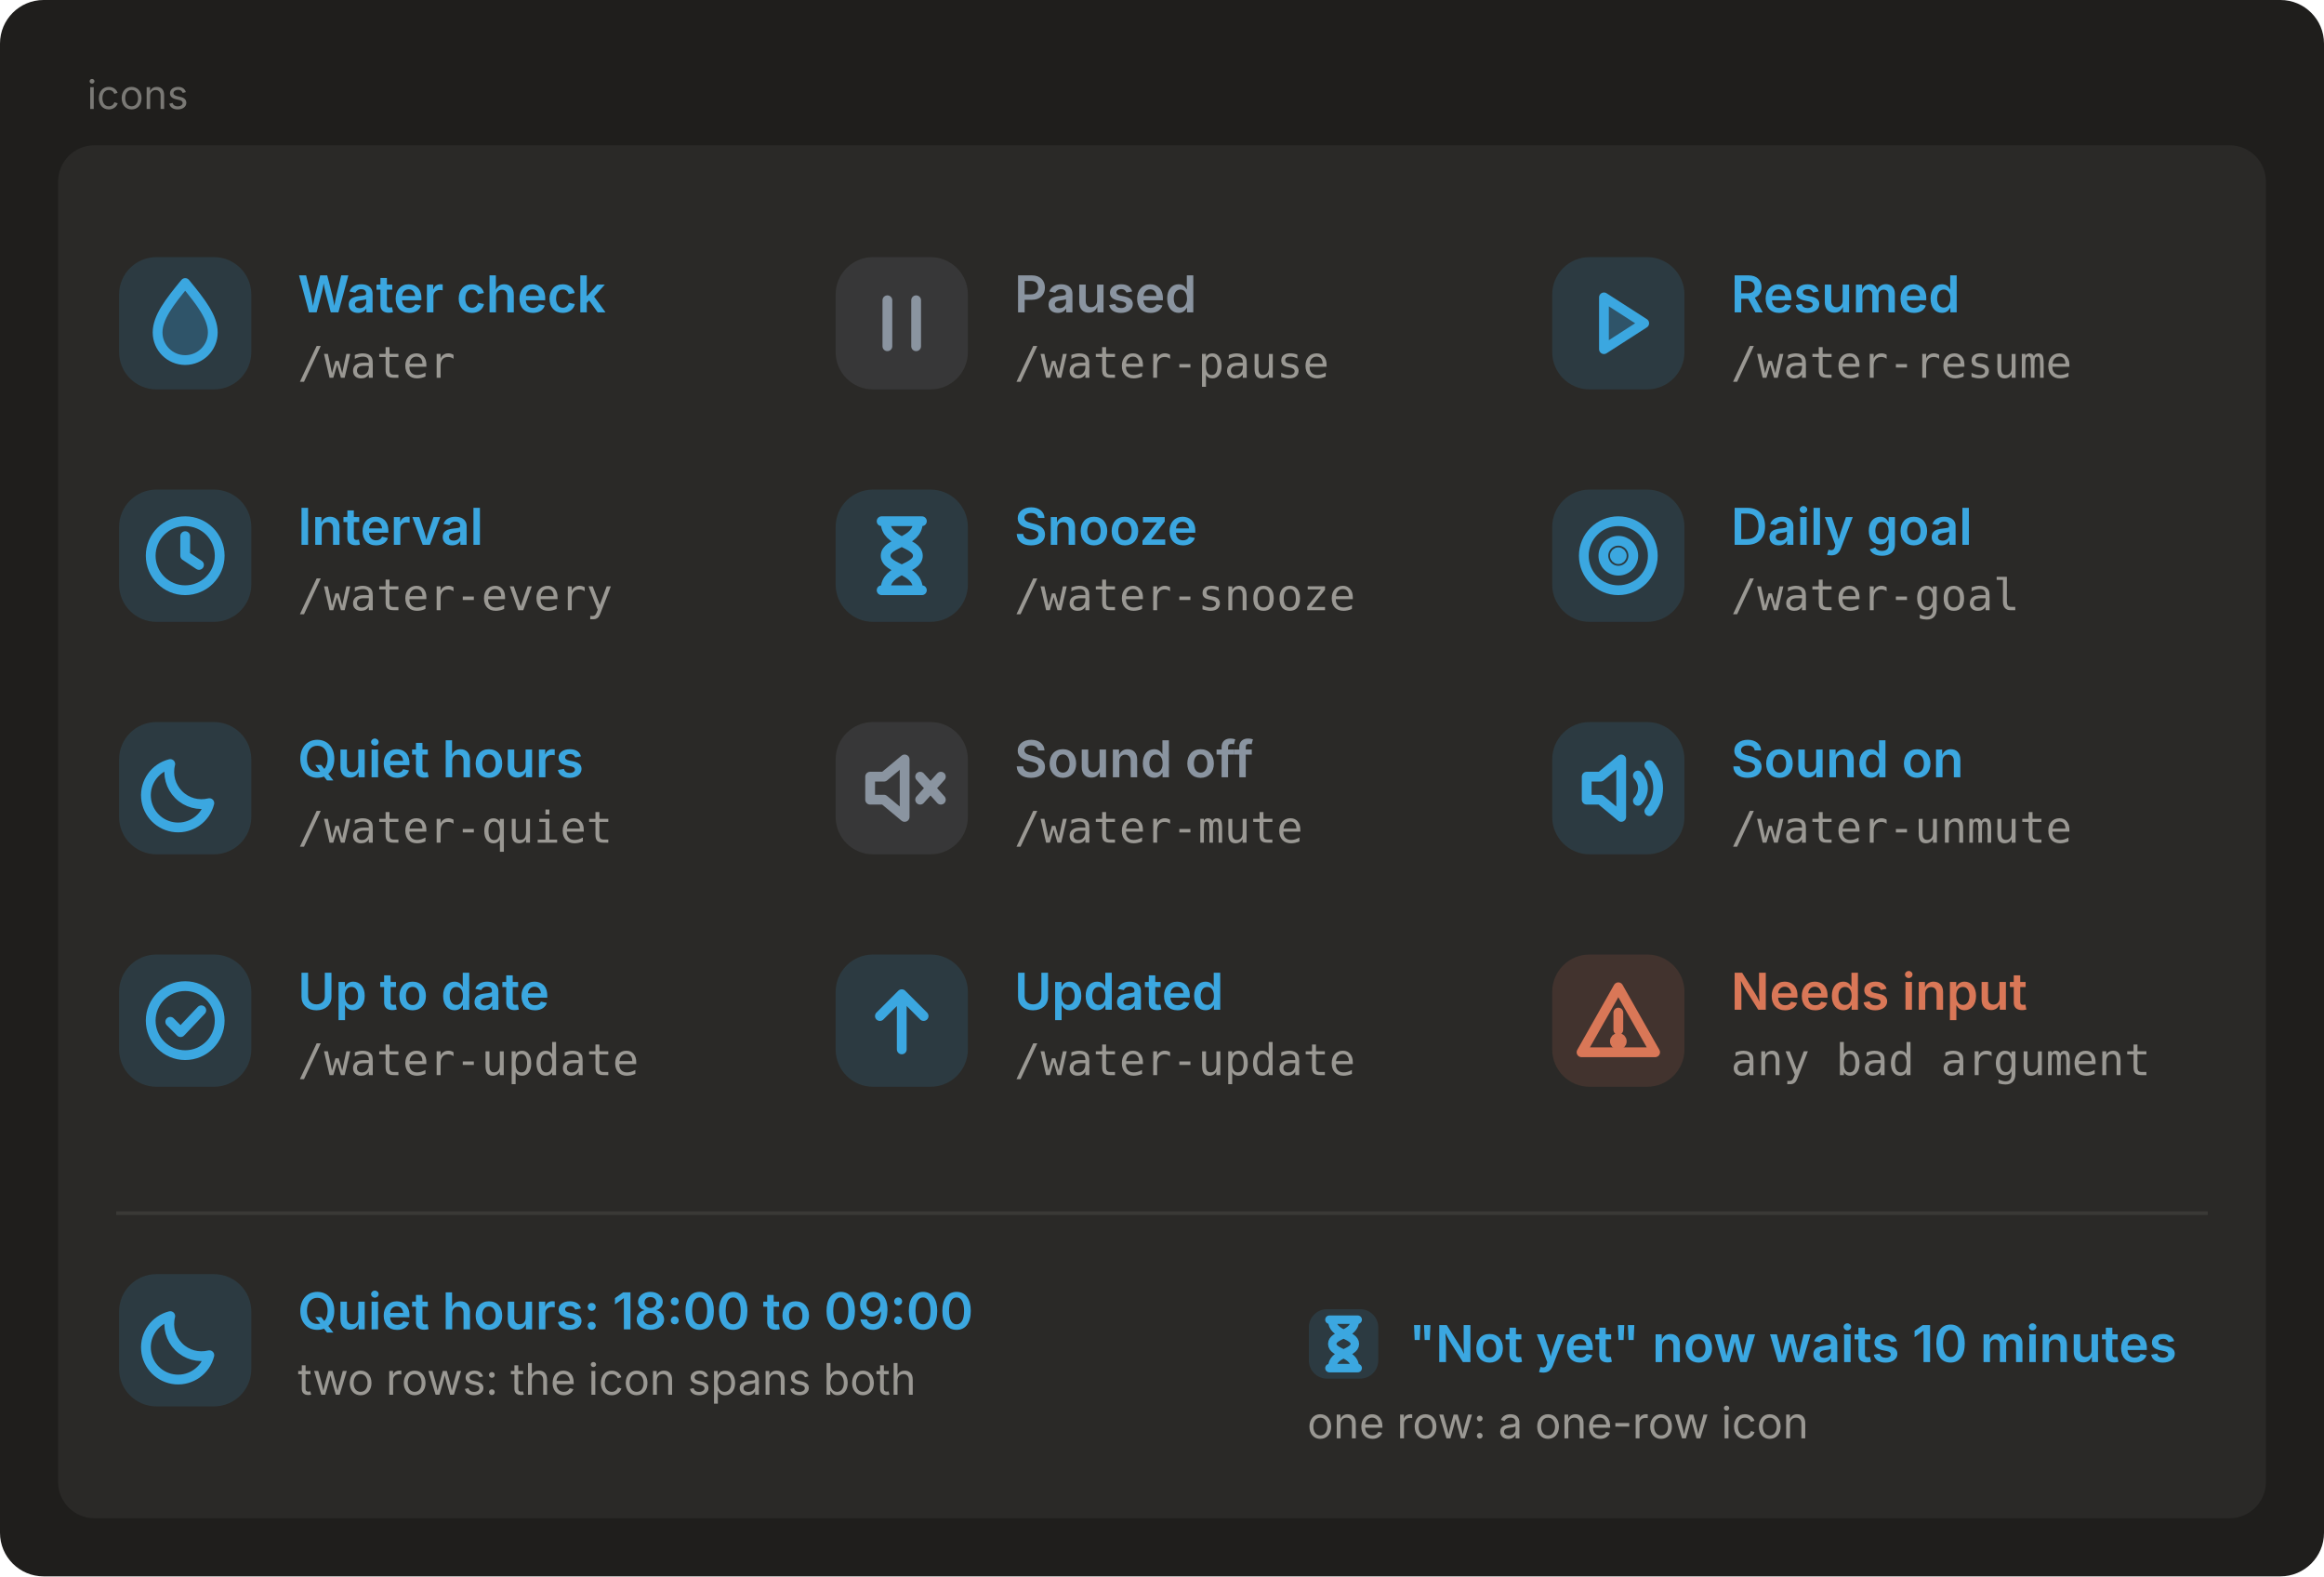
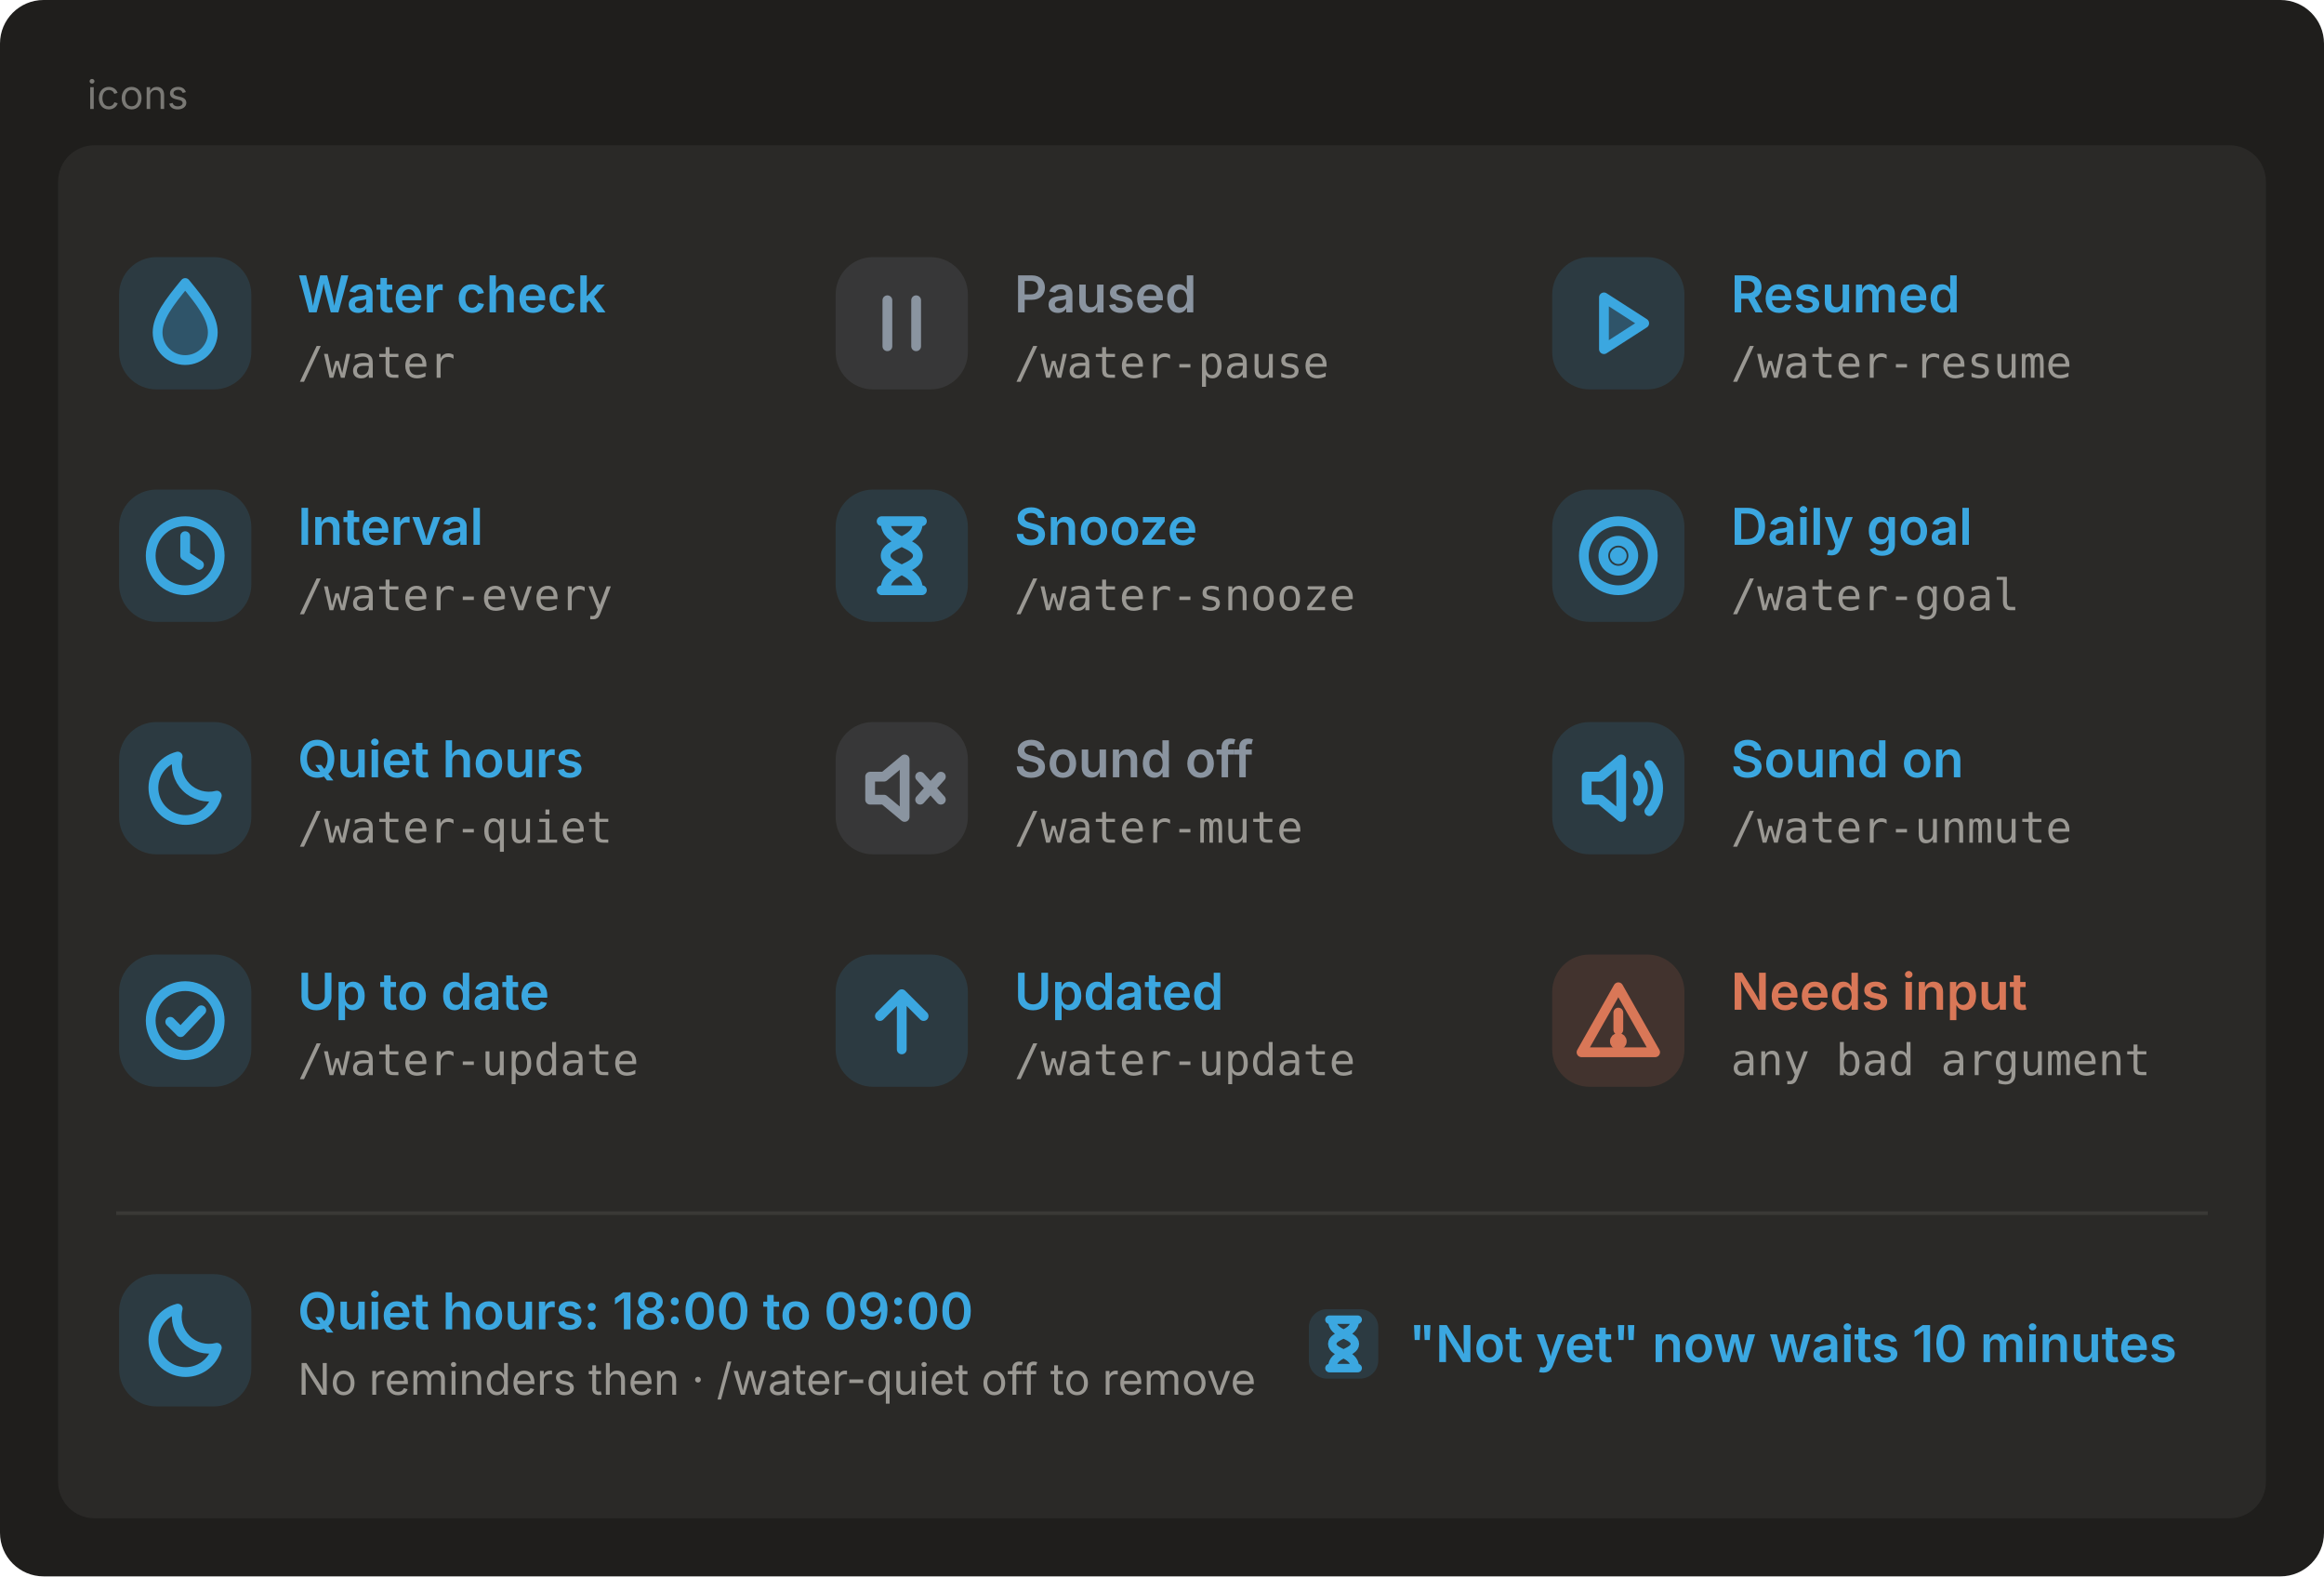
<svg xmlns="http://www.w3.org/2000/svg" width="640" height="434" viewBox="0 0 640 434" font-family="-apple-system, 'Segoe UI', system-ui, sans-serif">
  <rect width="640" height="434" rx="12" fill="#1f1e1c" />
  <text x="24" y="30" font-size="11" fill="#7a7975">icons</text>
  <rect x="16" y="40" width="608" height="378" rx="10" fill="#2a2927" />
  <svg x="32" y="70" width="38" height="38" viewBox="0 0 24 24" style="color:#3BA7E0">
    <rect x="0.5" y="0.5" width="23" height="23" rx="6.5" fill="#3BA7E0" fill-opacity="0.14" />
    <g fill="none" stroke="currentColor" stroke-width="1.7" stroke-linecap="round" stroke-linejoin="round">
      <path d="M12 5c2.8 3.4 4.8 6 4.8 8.6a4.8 4.8 0 0 1-9.6 0C7.2 11 9.2 8.4 12 5z" fill="currentColor" fill-opacity="0.25" />
    </g>
  </svg>
  <text x="82" y="86" font-size="14" font-weight="600" fill="#3BA7E0">Water check</text>
  <text x="82" y="104" font-size="12" fill="#9a9893" font-family="ui-monospace, Consolas, monospace">/water</text>
  <svg x="229.333" y="70" width="38" height="38" viewBox="0 0 24 24" style="color:#8A94A0">
    <rect x="0.5" y="0.5" width="23" height="23" rx="6.5" fill="#8A94A0" fill-opacity="0.14" />
    <g fill="none" stroke="currentColor" stroke-width="1.7" stroke-linecap="round" stroke-linejoin="round">
      <path d="M9.5 8v8M14.5 8v8" />
    </g>
  </svg>
  <text x="279.333" y="86" font-size="14" font-weight="600" fill="#8A94A0">Paused</text>
  <text x="279.333" y="104" font-size="12" fill="#9a9893" font-family="ui-monospace, Consolas, monospace">/water-pause</text>
  <svg x="426.667" y="70" width="38" height="38" viewBox="0 0 24 24" style="color:#3BA7E0">
    <rect x="0.5" y="0.5" width="23" height="23" rx="6.5" fill="#3BA7E0" fill-opacity="0.14" />
    <g fill="none" stroke="currentColor" stroke-width="1.7" stroke-linecap="round" stroke-linejoin="round">
      <path d="M9.5 7.5v9l7-4.5z" fill="currentColor" fill-opacity="0.25" />
    </g>
  </svg>
  <text x="476.667" y="86" font-size="14" font-weight="600" fill="#3BA7E0">Resumed</text>
  <text x="476.667" y="104" font-size="12" fill="#9a9893" font-family="ui-monospace, Consolas, monospace">/water-resume</text>
  <svg x="32" y="134" width="38" height="38" viewBox="0 0 24 24" style="color:#3BA7E0">
    <rect x="0.5" y="0.5" width="23" height="23" rx="6.5" fill="#3BA7E0" fill-opacity="0.14" />
    <g fill="none" stroke="currentColor" stroke-width="1.7" stroke-linecap="round" stroke-linejoin="round">
      <circle cx="12" cy="12" r="6" />
      <path d="M12 8.6V12l2.4 1.6" />
    </g>
  </svg>
  <text x="82" y="150" font-size="14" font-weight="600" fill="#3BA7E0">Interval</text>
  <text x="82" y="168" font-size="12" fill="#9a9893" font-family="ui-monospace, Consolas, monospace">/water-every</text>
  <svg x="229.333" y="134" width="38" height="38" viewBox="0 0 24 24" style="color:#3BA7E0">
    <rect x="0.5" y="0.5" width="23" height="23" rx="6.5" fill="#3BA7E0" fill-opacity="0.14" />
    <g fill="none" stroke="currentColor" stroke-width="1.7" stroke-linecap="round" stroke-linejoin="round">
      <path d="M8.5 6h7M8.5 18h7M9.2 6.2c0 3.6 5.6 3.4 5.6 5.8s-5.6 2.2-5.6 5.8M14.8 6.2c0 3.6-5.6 3.4-5.6 5.8s5.6 2.2 5.6 5.8" />
    </g>
  </svg>
  <text x="279.333" y="150" font-size="14" font-weight="600" fill="#3BA7E0">Snooze</text>
  <text x="279.333" y="168" font-size="12" fill="#9a9893" font-family="ui-monospace, Consolas, monospace">/water-snooze</text>
  <svg x="426.667" y="134" width="38" height="38" viewBox="0 0 24 24" style="color:#3BA7E0">
    <rect x="0.5" y="0.5" width="23" height="23" rx="6.5" fill="#3BA7E0" fill-opacity="0.14" />
    <g fill="none" stroke="currentColor" stroke-width="1.7" stroke-linecap="round" stroke-linejoin="round">
      <circle cx="12" cy="12" r="6" />
      <circle cx="12" cy="12" r="2.6" />
      <circle cx="12" cy="12" r="0.6" fill="currentColor" />
    </g>
  </svg>
  <text x="476.667" y="150" font-size="14" font-weight="600" fill="#3BA7E0">Daily goal</text>
  <text x="476.667" y="168" font-size="12" fill="#9a9893" font-family="ui-monospace, Consolas, monospace">/water-goal</text>
  <svg x="32" y="198" width="38" height="38" viewBox="0 0 24 24" style="color:#3BA7E0">
    <rect x="0.5" y="0.5" width="23" height="23" rx="6.5" fill="#3BA7E0" fill-opacity="0.14" />
    <g fill="none" stroke="currentColor" stroke-width="1.7" stroke-linecap="round" stroke-linejoin="round">
-       <path d="M16.2 14.6A5.6 5.6 0 0 1 9.4 7.8a5.6 5.6 0 1 0 6.8 6.8z" />
+       <path d="M17.5 13.3A5.6 5.6 0 0 1 10.7 6.5a5.6 5.6 0 1 0 6.8 6.8z" />
    </g>
  </svg>
  <text x="82" y="214" font-size="14" font-weight="600" fill="#3BA7E0">Quiet hours</text>
  <text x="82" y="232" font-size="12" fill="#9a9893" font-family="ui-monospace, Consolas, monospace">/water-quiet</text>
  <svg x="229.333" y="198" width="38" height="38" viewBox="0 0 24 24" style="color:#8A94A0">
    <rect x="0.5" y="0.5" width="23" height="23" rx="6.5" fill="#8A94A0" fill-opacity="0.14" />
    <g fill="none" stroke="currentColor" stroke-width="1.7" stroke-linecap="round" stroke-linejoin="round">
      <path d="M6.5 10h2.4L12.5 7v10l-3.6-3H6.5z" />
      <path d="M15.2 10l3.6 4M18.8 10l-3.6 4" />
    </g>
  </svg>
  <text x="279.333" y="214" font-size="14" font-weight="600" fill="#8A94A0">Sound off</text>
  <text x="279.333" y="232" font-size="12" fill="#9a9893" font-family="ui-monospace, Consolas, monospace">/water-mute</text>
  <svg x="426.667" y="198" width="38" height="38" viewBox="0 0 24 24" style="color:#3BA7E0">
    <rect x="0.5" y="0.5" width="23" height="23" rx="6.5" fill="#3BA7E0" fill-opacity="0.14" />
    <g fill="none" stroke="currentColor" stroke-width="1.7" stroke-linecap="round" stroke-linejoin="round">
      <path d="M6.5 10h2.4L12.5 7v10l-3.6-3H6.5z" />
      <path d="M15.4 9.8a3.2 3.2 0 0 1 0 4.4M17.4 8a6 6 0 0 1 0 8" />
    </g>
  </svg>
  <text x="476.667" y="214" font-size="14" font-weight="600" fill="#3BA7E0">Sound on</text>
  <text x="476.667" y="232" font-size="12" fill="#9a9893" font-family="ui-monospace, Consolas, monospace">/water-unmute</text>
  <svg x="32" y="262" width="38" height="38" viewBox="0 0 24 24" style="color:#3BA7E0">
    <rect x="0.5" y="0.5" width="23" height="23" rx="6.5" fill="#3BA7E0" fill-opacity="0.14" />
    <g fill="none" stroke="currentColor" stroke-width="1.7" stroke-linecap="round" stroke-linejoin="round">
      <circle cx="12" cy="12" r="6" />
      <path d="M9.4 12.2l1.8 1.8 3.6-3.8" />
    </g>
  </svg>
  <text x="82" y="278" font-size="14" font-weight="600" fill="#3BA7E0">Up to date</text>
  <text x="82" y="296" font-size="12" fill="#9a9893" font-family="ui-monospace, Consolas, monospace">/water-update</text>
  <svg x="229.333" y="262" width="38" height="38" viewBox="0 0 24 24" style="color:#3BA7E0">
    <rect x="0.5" y="0.5" width="23" height="23" rx="6.5" fill="#3BA7E0" fill-opacity="0.14" />
    <g fill="none" stroke="currentColor" stroke-width="1.7" stroke-linecap="round" stroke-linejoin="round">
      <path d="M12 17V7.5M8.2 11.2L12 7.4l3.8 3.8" />
    </g>
  </svg>
  <text x="279.333" y="278" font-size="14" font-weight="600" fill="#3BA7E0">Updated</text>
  <text x="279.333" y="296" font-size="12" fill="#9a9893" font-family="ui-monospace, Consolas, monospace">/water-update</text>
  <svg x="426.667" y="262" width="38" height="38" viewBox="0 0 24 24" style="color:#D97757">
    <rect x="0.5" y="0.5" width="23" height="23" rx="6.5" fill="#D97757" fill-opacity="0.14" />
    <g fill="none" stroke="currentColor" stroke-width="1.7" stroke-linecap="round" stroke-linejoin="round">
      <path d="M12 6.2l6.4 11.3H5.6z" />
      <path d="M12 10.6v3" />
      <circle cx="12" cy="15.6" r="0.6" fill="currentColor" />
    </g>
  </svg>
  <text x="476.667" y="278" font-size="14" font-weight="600" fill="#D97757">Needs input</text>
  <text x="476.667" y="296" font-size="12" fill="#9a9893" font-family="ui-monospace, Consolas, monospace">any bad argument</text>
  <line x1="32" x2="608" y1="334" y2="334" stroke="#3a3936" />
  <svg x="32" y="350" width="38" height="38" viewBox="0 0 24 24" style="color:#3BA7E0">
    <rect x="0.5" y="0.5" width="23" height="23" rx="6.5" fill="#3BA7E0" fill-opacity="0.14" />
    <g fill="none" stroke="currentColor" stroke-width="1.7" stroke-linecap="round" stroke-linejoin="round">
-       <path d="M16.2 14.6A5.6 5.6 0 0 1 9.4 7.8a5.6 5.6 0 1 0 6.8 6.8z" />
+       <path d="M17.5 13.3A5.6 5.6 0 0 1 10.7 6.5a5.6 5.6 0 1 0 6.8 6.8z" />
    </g>
  </svg>
  <text x="82" y="366" font-size="14" font-weight="600" fill="#3BA7E0">Quiet hours: 18:00 to 09:00</text>
-   <text x="82" y="384" font-size="12" fill="#9a9893">two rows: the icon spans both</text>
+   <text x="82" y="384" font-size="12" fill="#9a9893">No reminders then · /water-quiet off to remove</text>
  <svg x="360" y="360" width="20" height="20" viewBox="3 3 18 18" style="color:#3BA7E0">
    <rect x="3.4" y="3.4" width="17.2" height="17.2" rx="4.5" fill="#3BA7E0" fill-opacity="0.14" />
    <g fill="none" stroke="currentColor" stroke-width="2.1" stroke-linecap="round" stroke-linejoin="round">
      <path d="M8.5 6h7M8.5 18h7M9.2 6.2c0 3.6 5.6 3.4 5.6 5.8s-5.6 2.2-5.6 5.8M14.8 6.2c0 3.6-5.6 3.4-5.6 5.8s5.6 2.2 5.6 5.8" />
    </g>
  </svg>
  <text x="388" y="375" font-size="14" font-weight="600" fill="#3BA7E0">"Not yet" now waits 10 minutes</text>
-   <text x="360" y="396" font-size="12" fill="#9a9893">one row: a one-row icon</text>
</svg>
